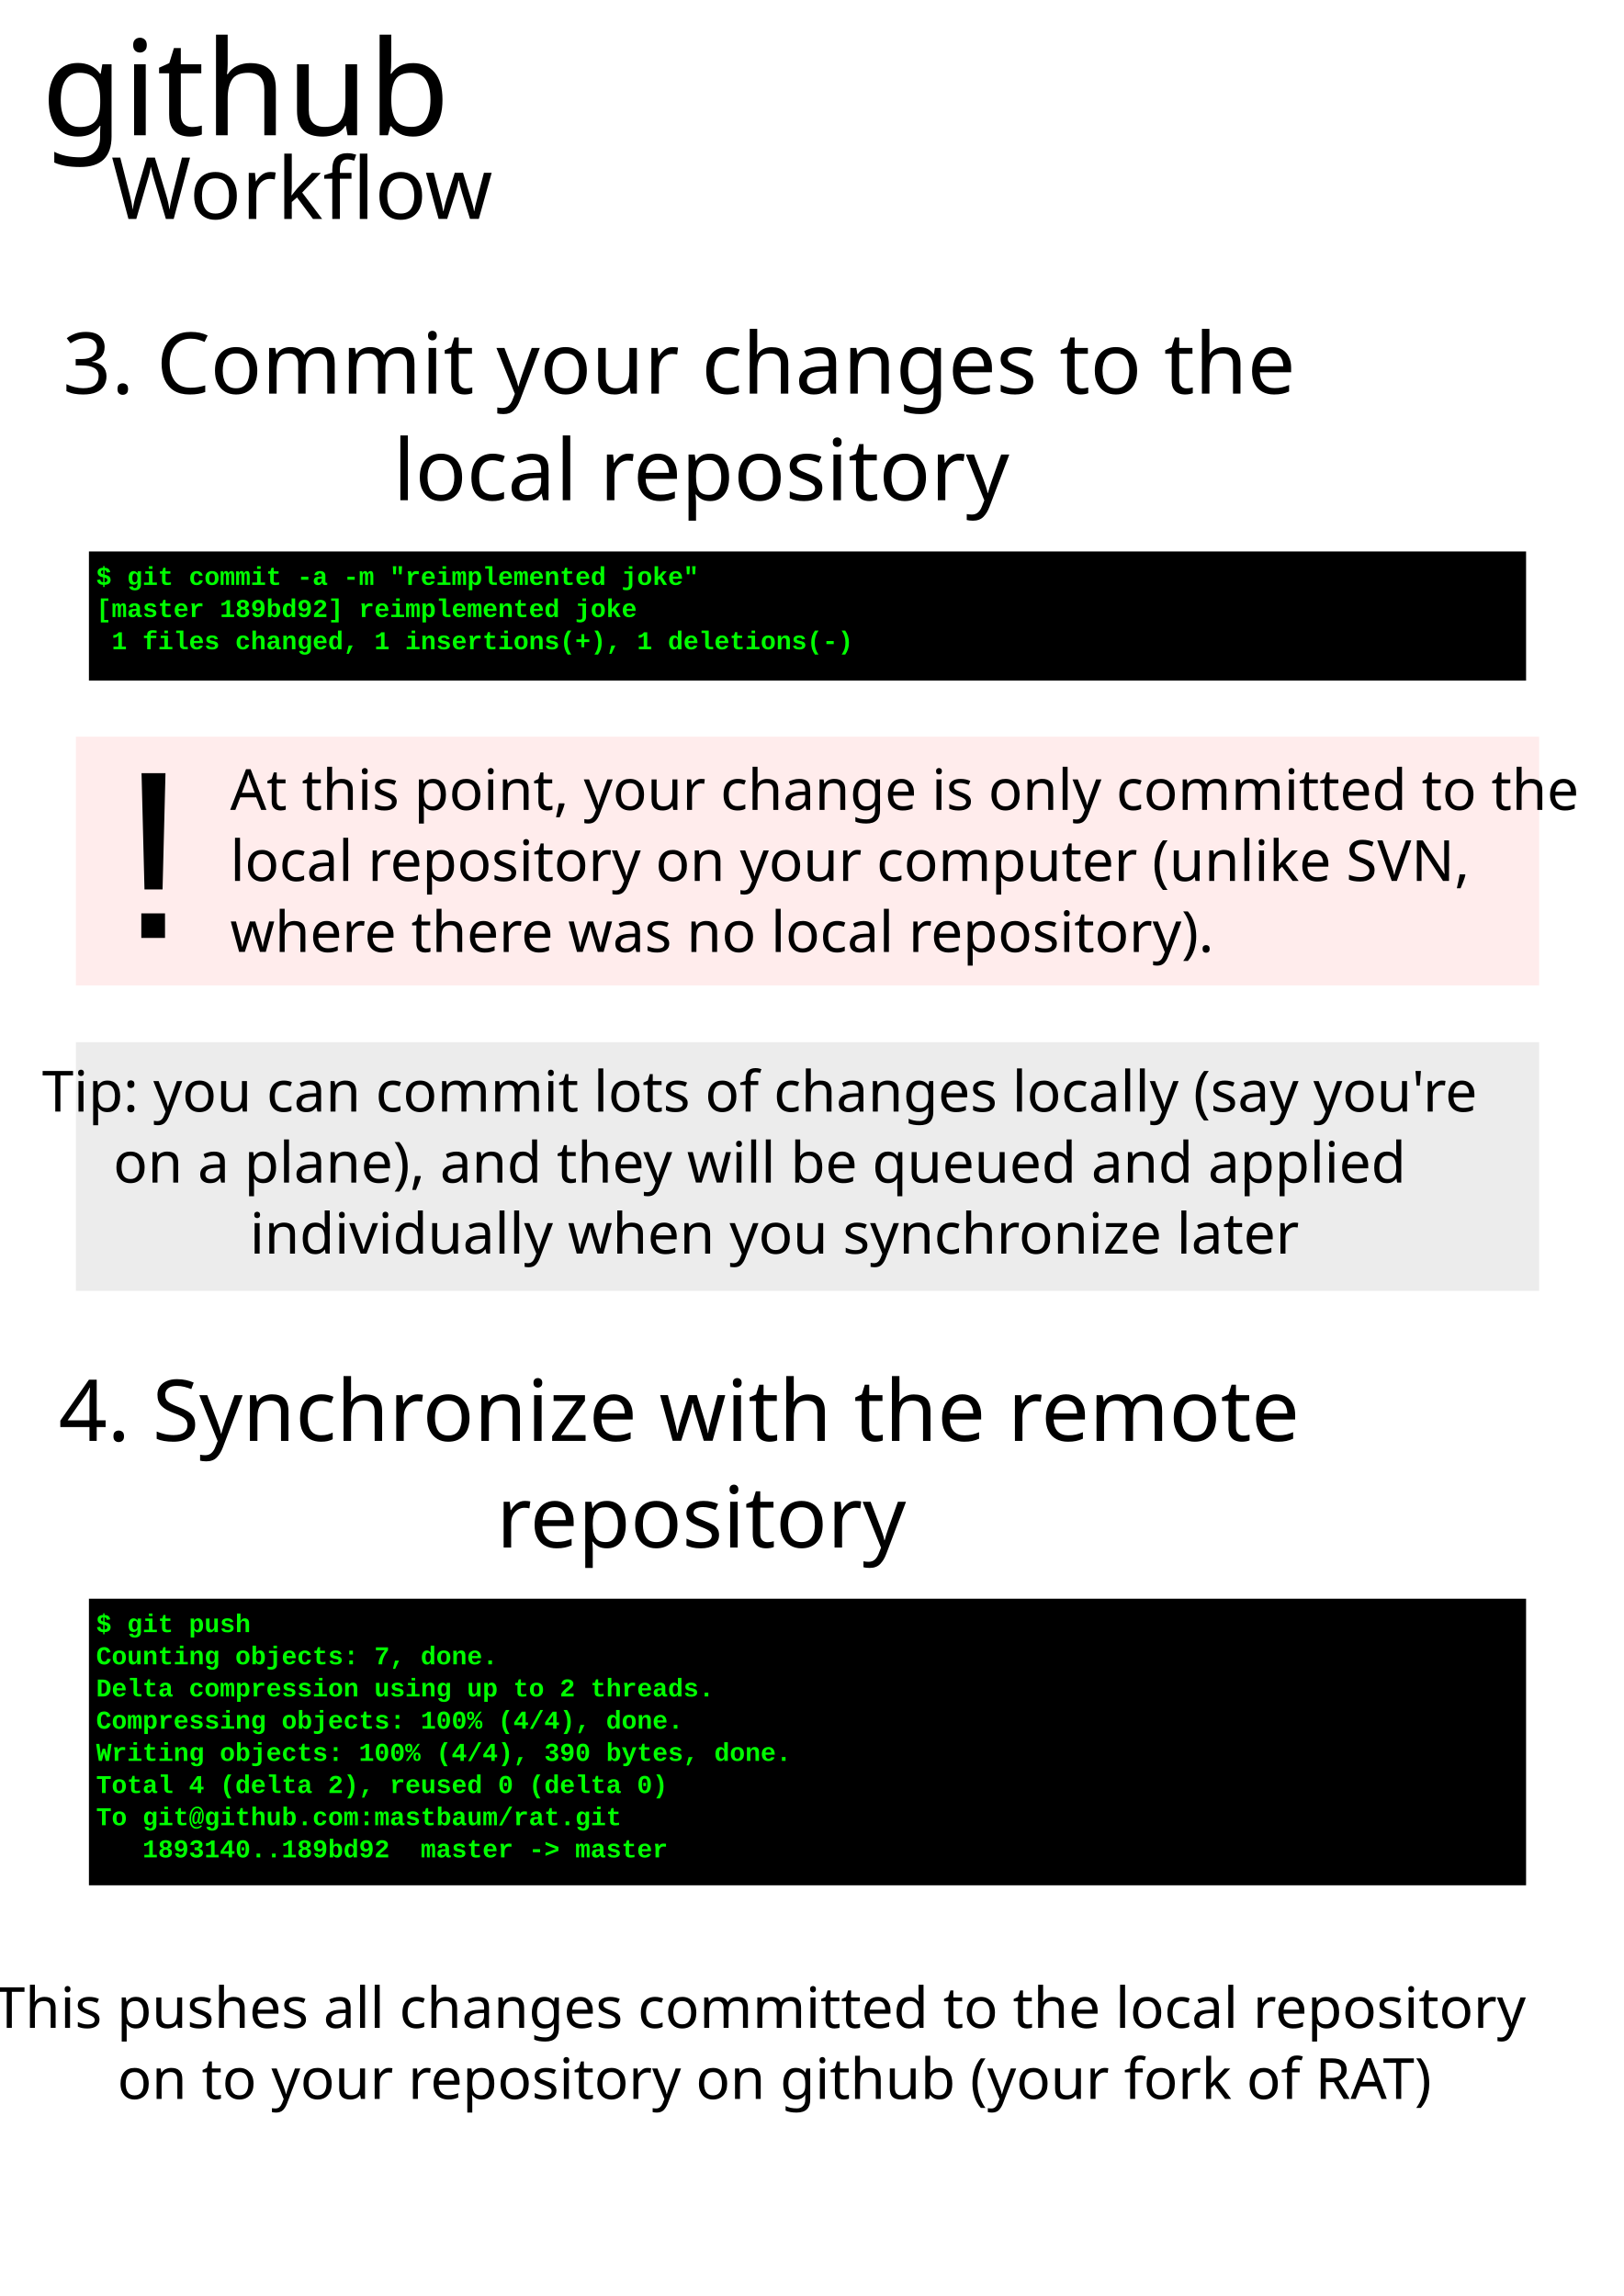
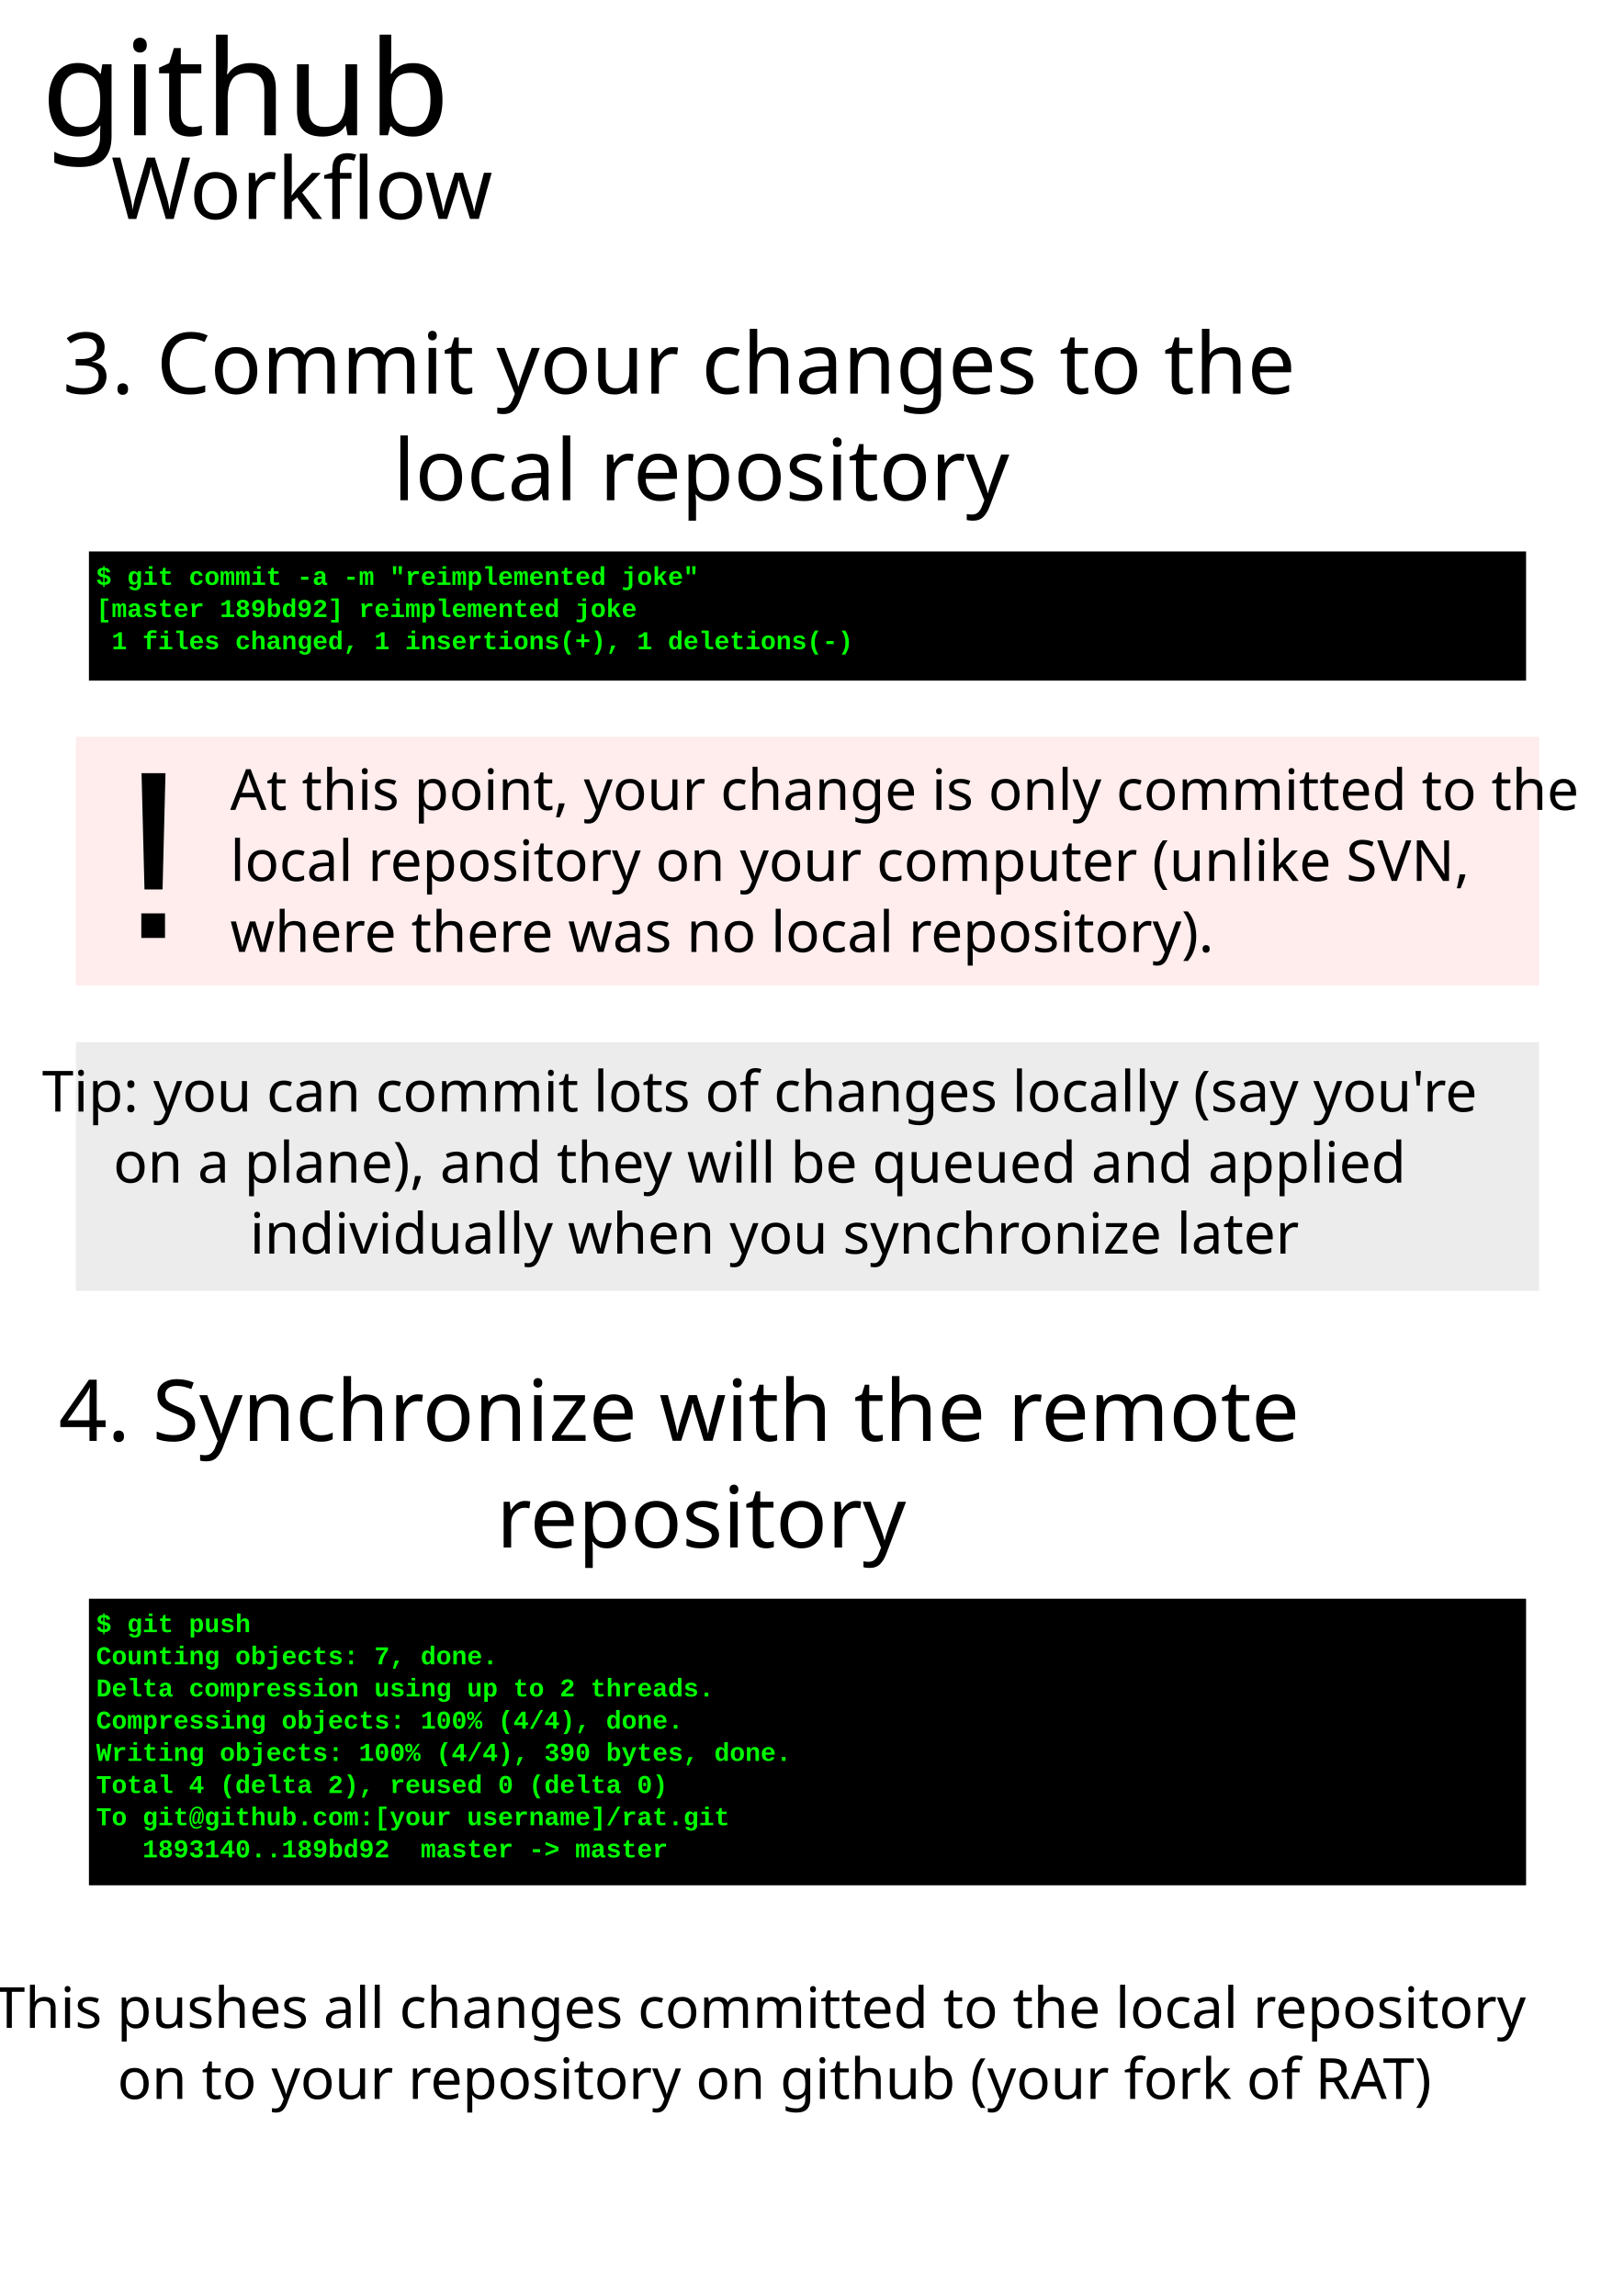
<svg xmlns="http://www.w3.org/2000/svg" width="744.094" height="1052.362" id="svg5666" version="1.1">
  <defs id="defs5668">
    </defs>
  <g id="layer1">
    <text xml:space="preserve" style="font-size:39.084px;font-style:normal;font-variant:normal;font-weight:normal;font-stretch:normal;text-align:center;text-anchor:middle;fill:#000000;fill-opacity:1;stroke:none;font-family:cmr10;-inkscape-font-specification:cmr10" x="346.742" y="180.425" id="text4021">
      <tspan id="tspan4023" x="346.742" y="180.425">3. Commit your changes to the</tspan>
      <tspan x="346.742" y="229.28" id="tspan5713">local repository</tspan>
    </text>
    <rect style="fill:#000000;fill-opacity:1;fill-rule:nonzero;stroke:none" id="rect4377-5" width="658.598" height="59.184" x="40.755" y="252.759" />
    <text xml:space="preserve" style="font-size:11.8px;font-style:normal;font-variant:normal;font-weight:normal;font-stretch:normal;fill:#00ff00;fill-opacity:1;stroke:none;font-family:Courier New;-inkscape-font-specification:Courier New" x="44.053" y="268.084" id="text4889-20">
      <tspan x="44.053" y="268.084" style="font-weight:bold;-inkscape-font-specification:Andale Mono Bold" id="tspan4897-9">$ git commit -a -m "reimplemented joke"</tspan>
      <tspan x="44.053" y="282.833" style="font-weight:bold;-inkscape-font-specification:Andale Mono Bold" id="tspan5824">[master 189bd92] reimplemented joke</tspan>
      <tspan x="44.053" y="297.583" style="font-weight:bold;-inkscape-font-specification:Andale Mono Bold" id="tspan5826"> 1 files changed, 1 insertions(+), 1 deletions(-)</tspan>
    </text>
    <rect style="opacity:0.076;fill:#ff0000;fill-opacity:1;fill-rule:nonzero;stroke:none" id="rect5096-0" width="670.56" height="113.978" x="34.777" y="337.674" />
    <text xml:space="preserve" style="font-size:26.043px;font-style:normal;font-variant:normal;font-weight:normal;font-stretch:normal;text-align:start;text-anchor:start;fill:#000000;fill-opacity:1;stroke:none;font-family:cmr10;-inkscape-font-specification:cmr10" x="105.486" y="371.224" id="text4021-5">
      <tspan x="105.486" y="371.224" id="tspan5626">At this point, your change is only committed to the</tspan>
      <tspan x="105.486" y="403.778" id="tspan6377">local repository on your computer (unlike SVN,</tspan>
      <tspan x="105.486" y="436.332" id="tspan6379">where there was no local repository).</tspan>
    </text>
    <text xml:space="preserve" style="font-size:114.736px;font-style:normal;font-variant:normal;font-weight:normal;font-stretch:normal;fill:#000000;fill-opacity:1;stroke:none;font-family:Courier New;-inkscape-font-specification:Courier New" x="35.898" y="429.903" id="text6385">
      <tspan id="tspan6387" x="35.898" y="429.903">!</tspan>
    </text>
    <rect style="opacity:0.076;fill:#000000;fill-opacity:1;fill-rule:nonzero;stroke:none" id="rect5096-0-1" width="670.56" height="113.978" x="34.777" y="477.674" />
    <text xml:space="preserve" style="font-size:26.043px;font-style:normal;font-variant:normal;font-weight:normal;font-stretch:normal;text-align:center;text-anchor:middle;fill:#000000;fill-opacity:1;stroke:none;font-family:cmr10;-inkscape-font-specification:cmr10" x="371.834" y="509.485" id="text4021-5-7">
      <tspan x="371.834" y="509.485" id="tspan5626-9">Tip: you can commit lots of changes locally (say you're</tspan>
      <tspan x="371.834" y="542.039" id="tspan6428">on a plane), and they will be queued and applied</tspan>
      <tspan x="371.834" y="574.593" id="tspan6430">individually when you synchronize later</tspan>
    </text>
    <text xml:space="preserve" style="font-size:39.084px;font-style:normal;font-variant:normal;font-weight:normal;font-stretch:normal;text-align:center;text-anchor:middle;fill:#000000;fill-opacity:1;stroke:none;font-family:cmr10;-inkscape-font-specification:cmr10" x="346.742" y="660.425" id="text4021-1">
      <tspan x="346.742" y="660.425" id="tspan5713-3">4. Synchronize with the remote</tspan>
      <tspan x="346.742" y="709.28" id="tspan6477">repository</tspan>
    </text>
    <rect style="fill:#000000;fill-opacity:1;fill-rule:nonzero;stroke:none" id="rect4377-5-5" width="658.598" height="131.358" x="40.755" y="732.759" />
    <text xml:space="preserve" style="font-size:11.8px;font-style:normal;font-variant:normal;font-weight:normal;font-stretch:normal;fill:#00ff00;fill-opacity:1;stroke:none;font-family:Courier New;-inkscape-font-specification:Courier New" x="44.053" y="748.084" id="text4889-20-9">
      <tspan x="44.053" y="748.084" style="font-weight:bold;-inkscape-font-specification:Andale Mono Bold" id="tspan5826-4">$ git push</tspan>
      <tspan x="44.053" y="762.833" style="font-weight:bold;-inkscape-font-specification:Andale Mono Bold" id="tspan6486">Counting objects: 7, done.</tspan>
      <tspan x="44.053" y="777.583" style="font-weight:bold;-inkscape-font-specification:Andale Mono Bold" id="tspan6490">Delta compression using up to 2 threads.</tspan>
      <tspan x="44.053" y="792.333" style="font-weight:bold;-inkscape-font-specification:Andale Mono Bold" id="tspan6492">Compressing objects: 100% (4/4), done.</tspan>
      <tspan x="44.053" y="807.083" style="font-weight:bold;-inkscape-font-specification:Andale Mono Bold" id="tspan6494">Writing objects: 100% (4/4), 390 bytes, done.</tspan>
      <tspan x="44.053" y="821.833" style="font-weight:bold;-inkscape-font-specification:Andale Mono Bold" id="tspan6496">Total 4 (delta 2), reused 0 (delta 0)</tspan>
-       <tspan x="44.053" y="836.583" style="font-weight:bold;-inkscape-font-specification:Andale Mono Bold" id="tspan6498">To git@github.com:mastbaum/rat.git</tspan>
+       <tspan x="44.053" y="836.583" style="font-weight:bold;-inkscape-font-specification:Andale Mono Bold" id="tspan6498">To git@github.com:[your username]/rat.git</tspan>
      <tspan x="44.053" y="851.333" style="font-weight:bold;-inkscape-font-specification:Andale Mono Bold" id="tspan6500">   1893140..189bd92  master -&gt; master</tspan>
    </text>
    <text xml:space="preserve" style="font-size:26.043px;font-style:normal;font-variant:normal;font-weight:normal;font-stretch:normal;text-align:center;text-anchor:middle;fill:#000000;fill-opacity:1;stroke:none;font-family:cmr10;-inkscape-font-specification:cmr10" x="371.834" y="929.485" id="text4021-5-7-6">
      <tspan x="371.834" y="929.485" id="tspan6538">This pushes all changes committed to the local repository</tspan>
      <tspan x="371.834" y="962.039" id="tspan6542">on to your repository on github (your fork of RAT)</tspan>
    </text>
    <text xml:space="preserve" style="font-size:60.658px;font-style:normal;font-variant:normal;font-weight:normal;font-stretch:normal;fill:#000000;fill-opacity:1;stroke:none;font-family:cmr10;-inkscape-font-specification:cmr10" x="18.983" y="61.988" id="text3839">
      <tspan id="tspan3841" x="18.983" y="61.988">github</tspan>
    </text>
    <text xml:space="preserve" style="font-size:39.414px;font-style:normal;font-variant:normal;font-weight:normal;font-stretch:normal;fill:#000000;fill-opacity:1;stroke:none;font-family:cmr10;-inkscape-font-specification:cmr10" x="50.942" y="100.365" id="text3880">
      <tspan id="tspan3882" x="50.942" y="100.365">Workflow</tspan>
    </text>
  </g>
</svg>
